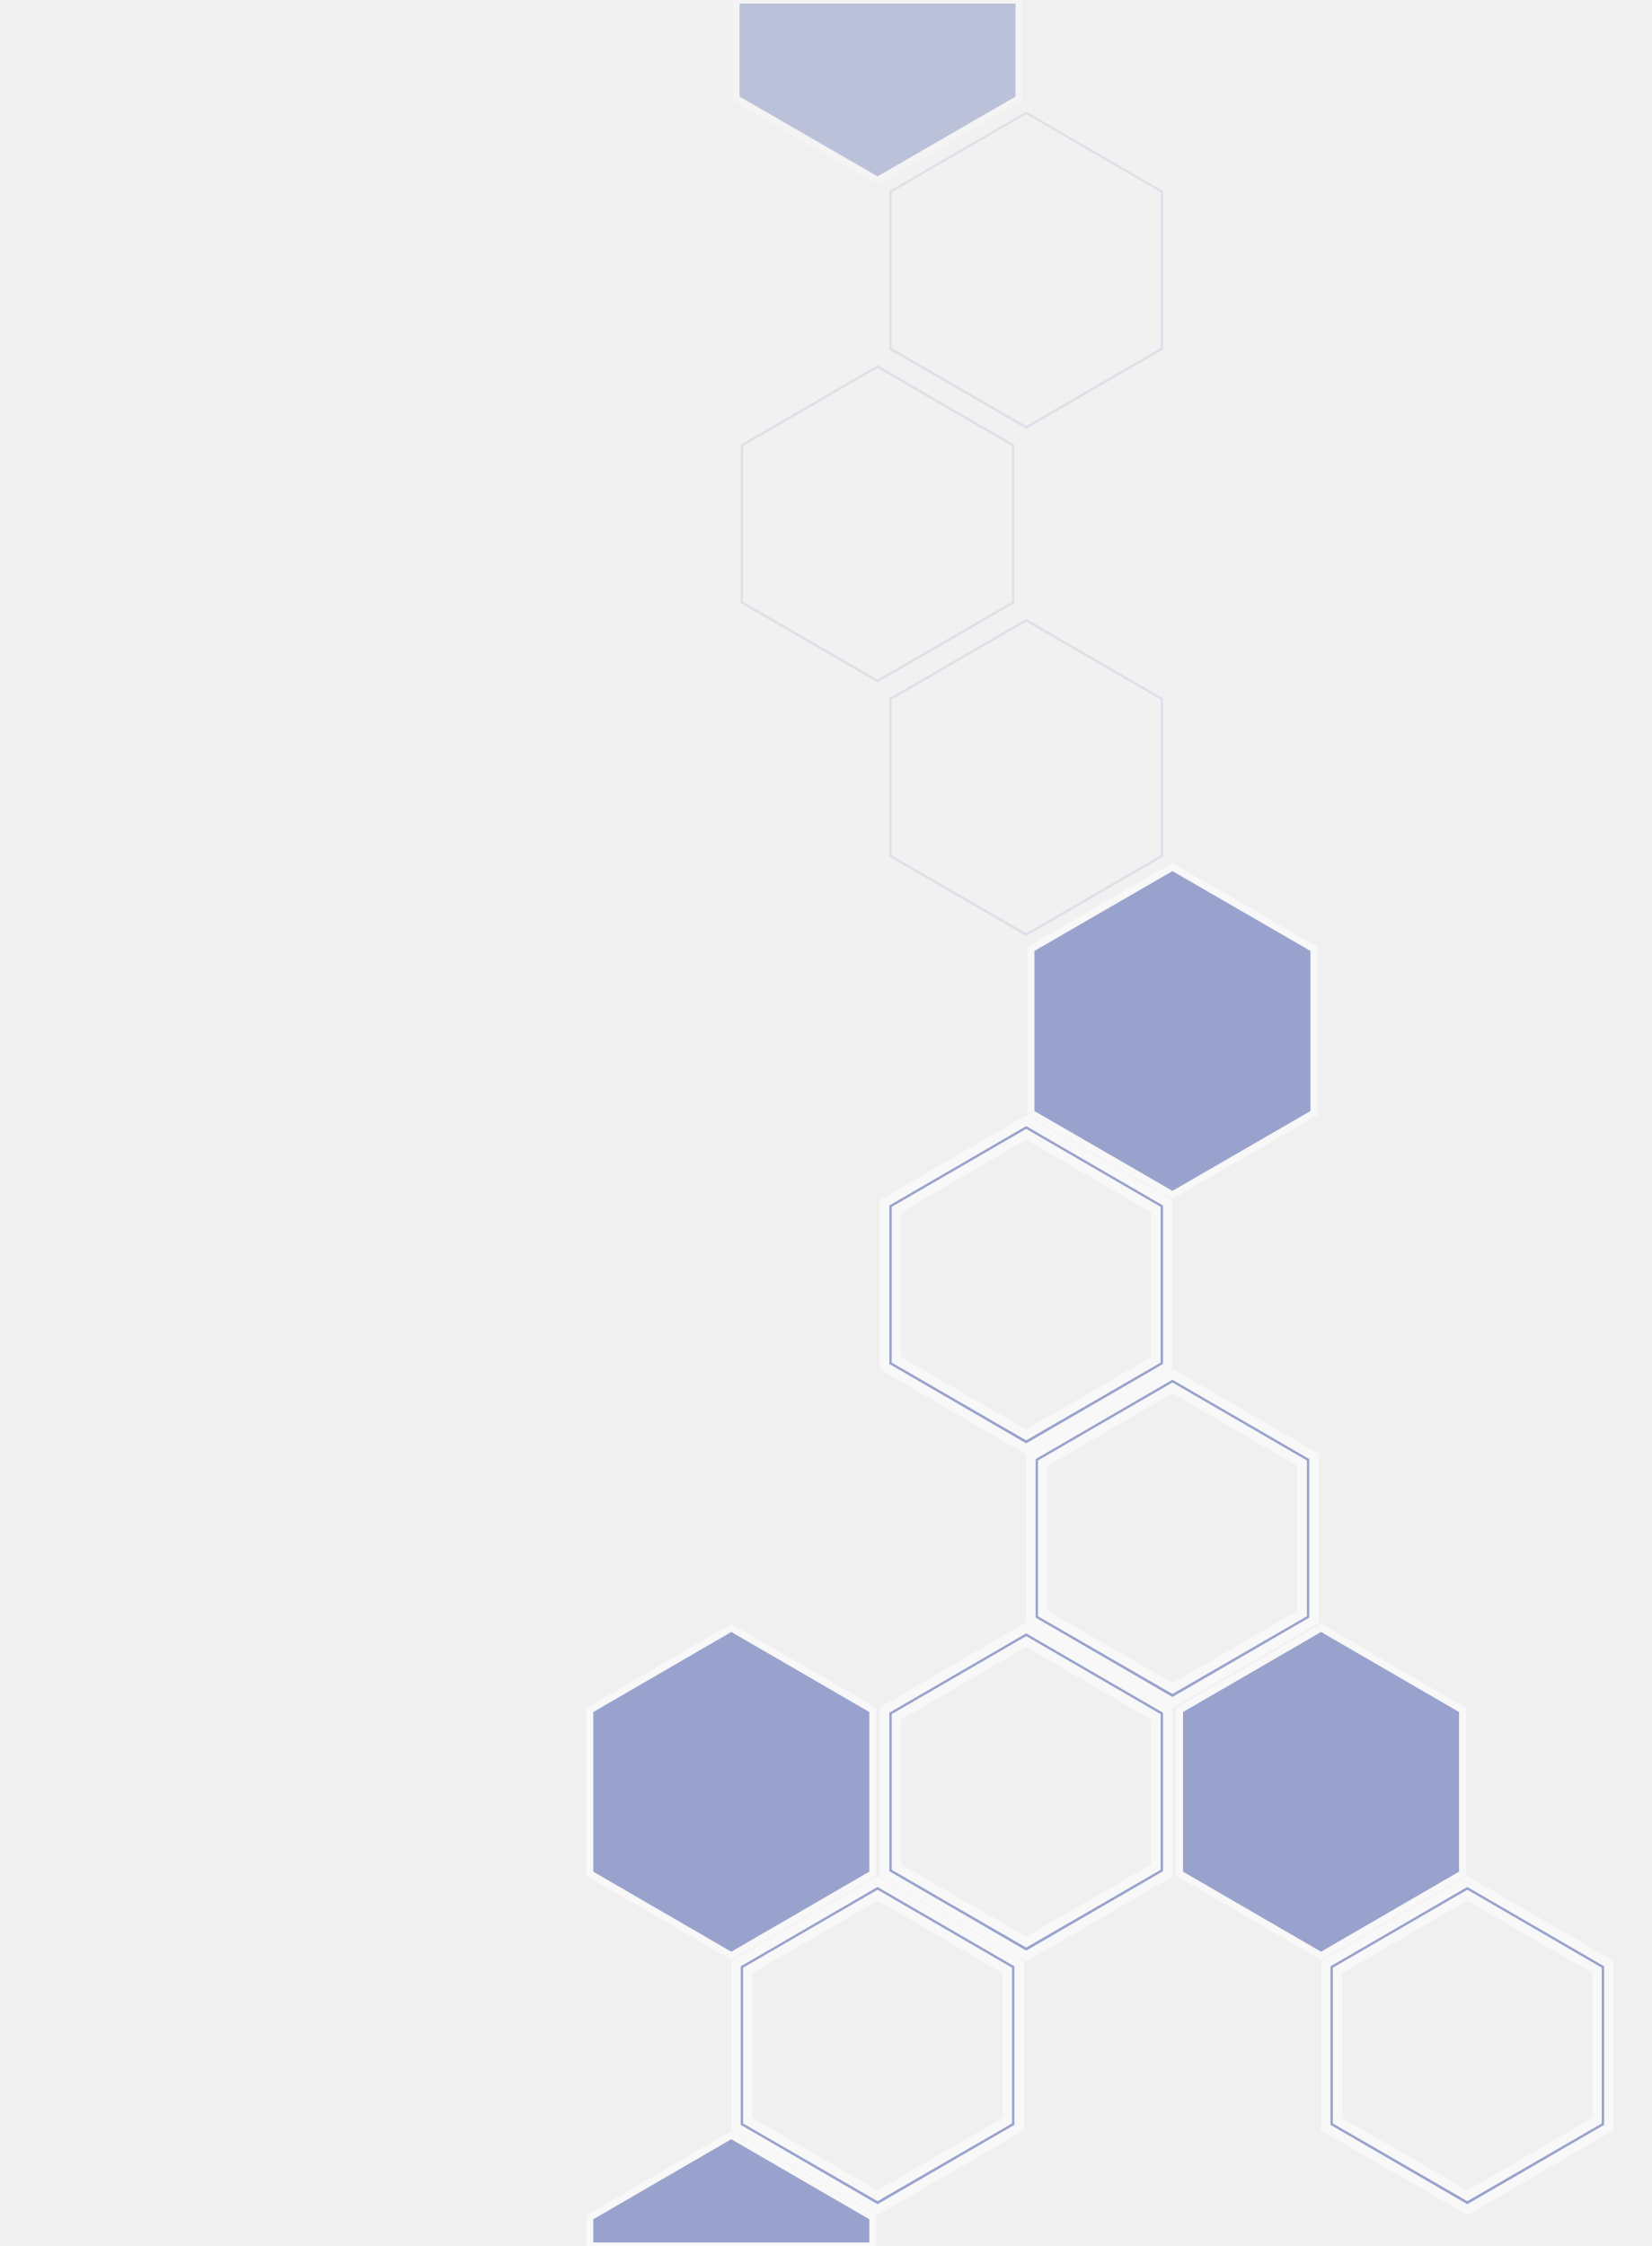
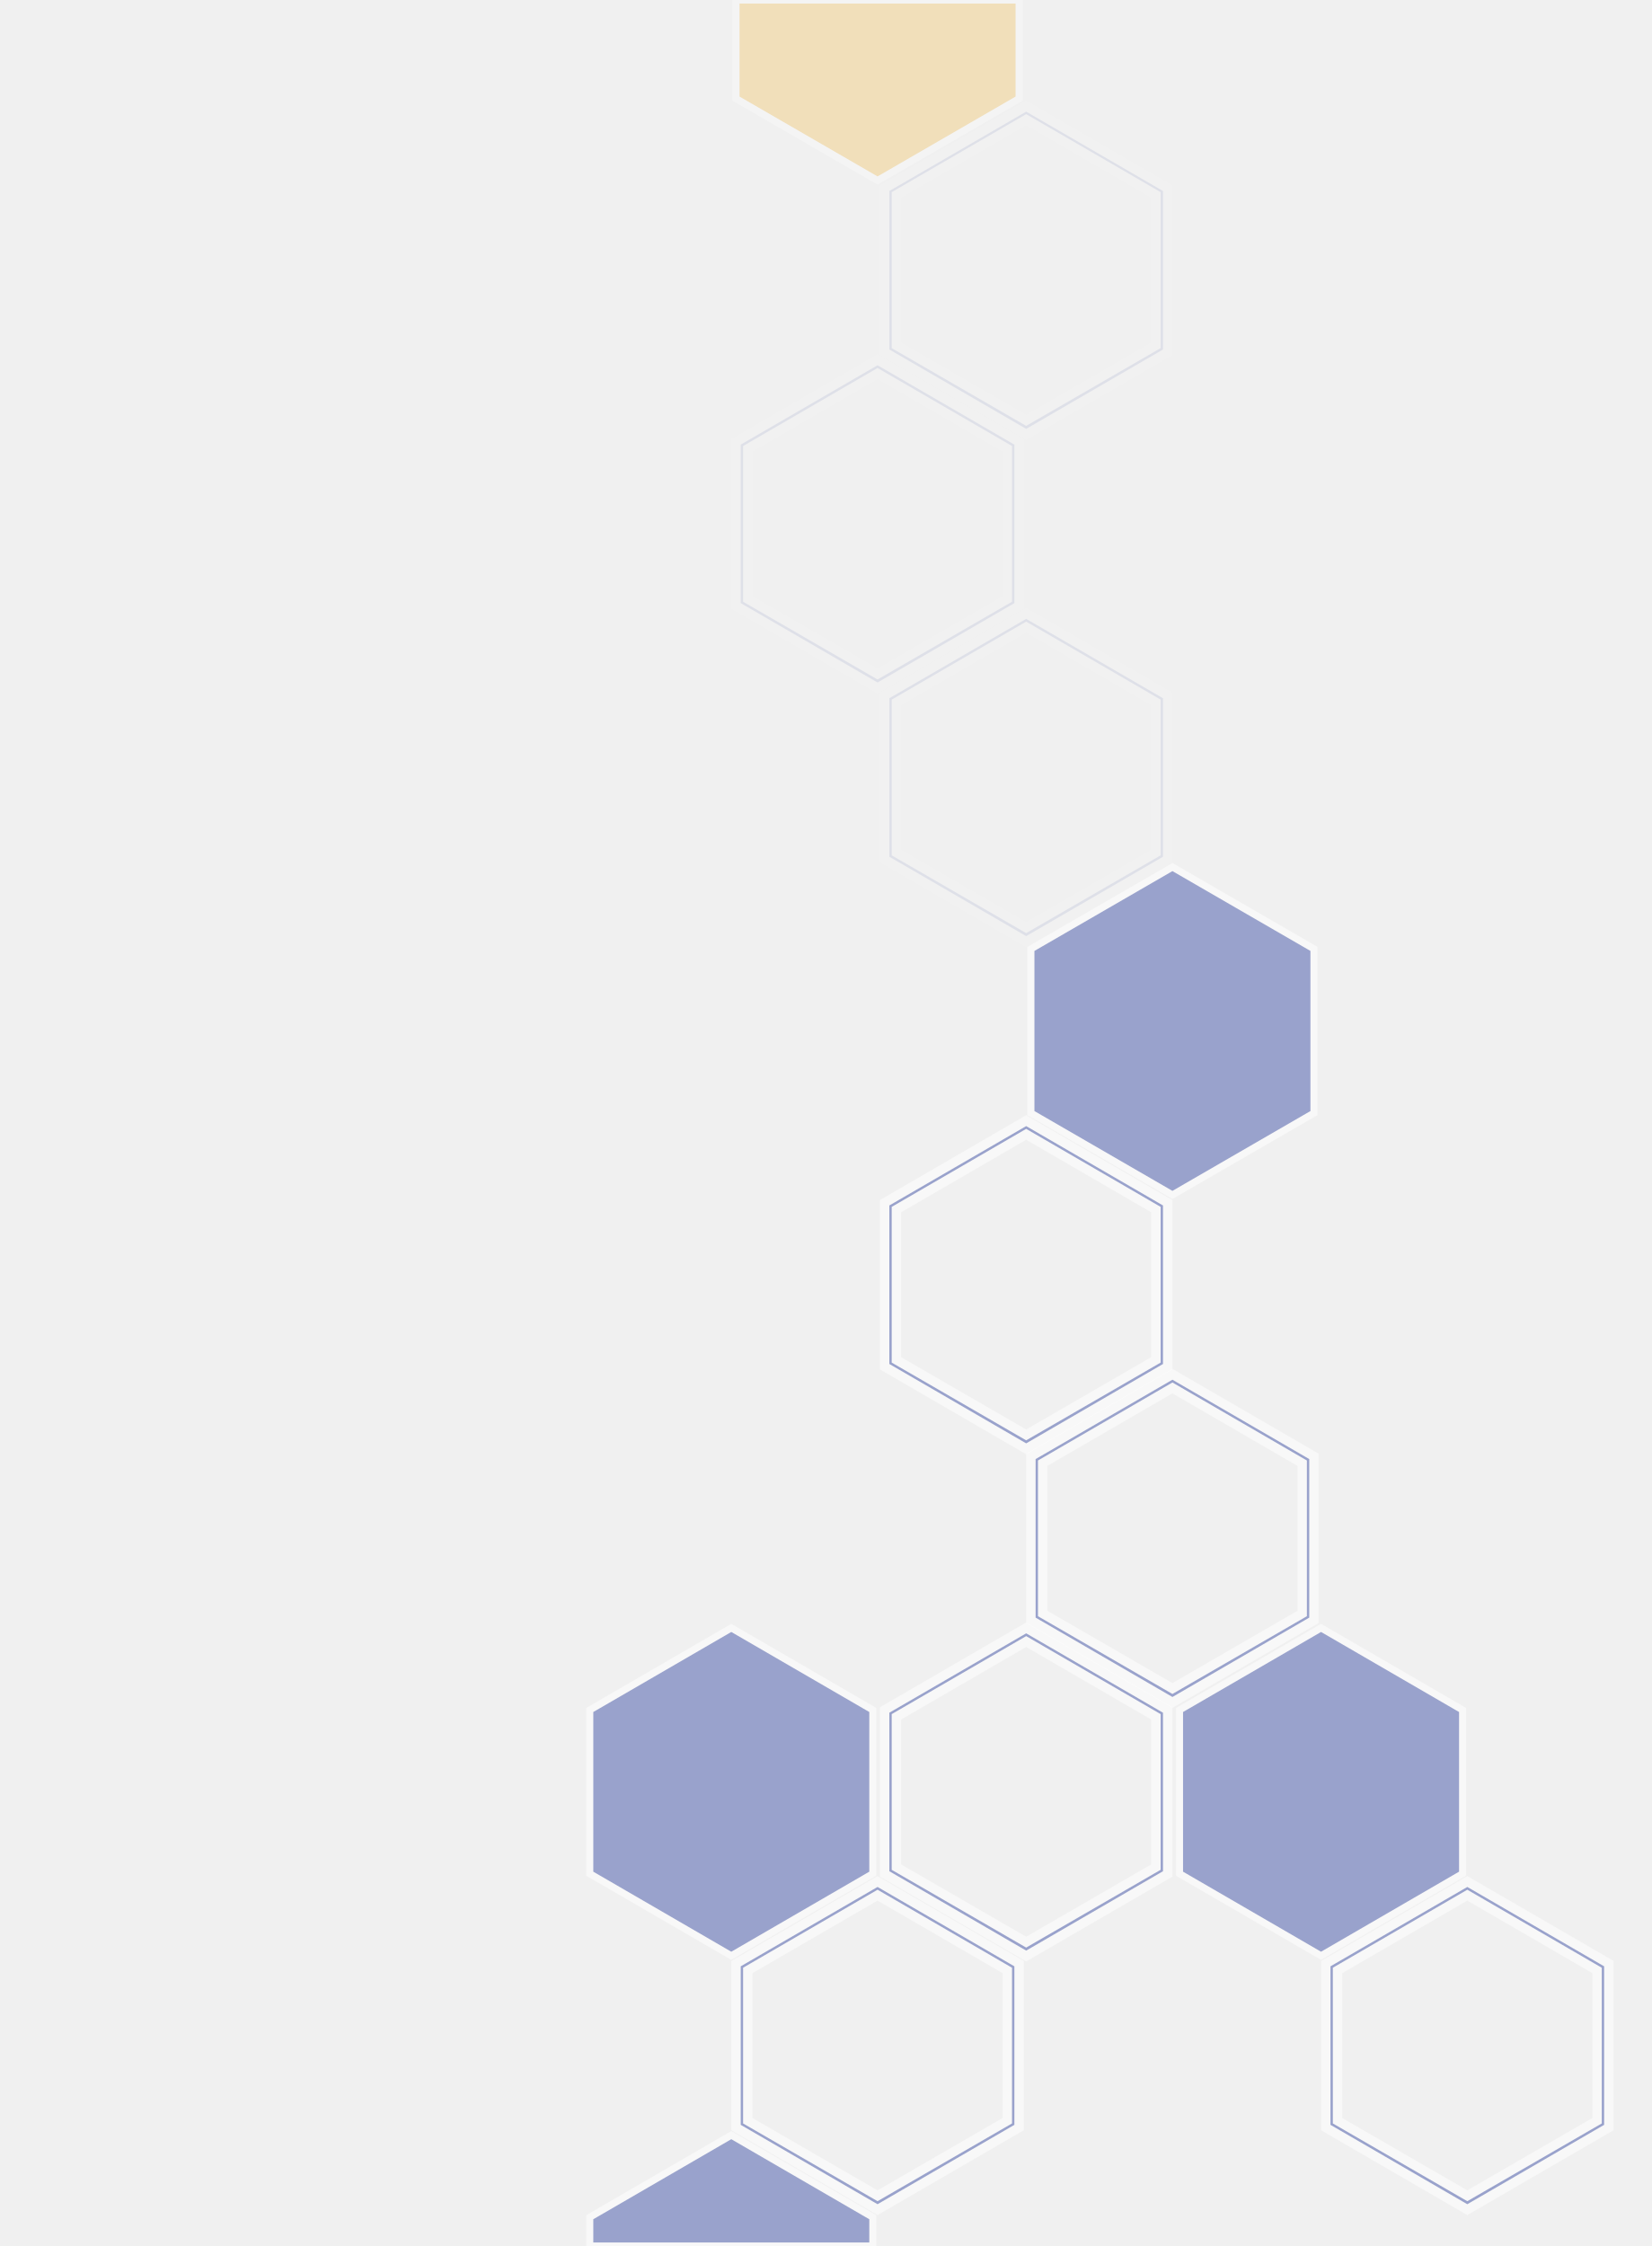
<svg xmlns="http://www.w3.org/2000/svg" version="1.1" id="Layer_1" x="0px" y="0px" viewBox="0 0 700 952" style="enable-background:new 0 0 700 952;" xml:space="preserve">
  <style type="text/css">
	.st0{opacity:0.1;}
	.st1{fill:#4254a7;stroke:#FFFFFF;stroke-width:4;}
	.st2{opacity:0.5;}
	.st3{fill:#4254a7;stroke:#FFFFFF;stroke-width:3;}
- 	.st4{fill:#4254a7; stroke:#FFFFFF;stroke-width:3; opacity: 30%;} /*top solid shape */
+ 	.st4{fill:#f4b73b; stroke:#FFFFFF;stroke-width:3; opacity: 30%;} /*top solid shape */
</style>
  <g class="st0">
    <path class="st1" d="M435,45l-60,34.8v69.5l60,34.8l60-34.8V79.8L435,45z M490,146.4l-55,31.8l-55-31.8V82.6l55-31.9l55,31.9V146.4   z" />
  </g>
  <g class="st0">
    <path class="st1" d="M435,260l-60,34.8v69.5l60,34.8l60-34.8v-69.5L435,260z M490,361.4l-55,31.8l-55-31.8v-63.7l55-31.9l55,31.9   V361.4z" />
  </g>
  <g class="st2">
    <path class="st1" d="M435,475l-60,34.8v69.5l60,34.8l60-34.8v-69.5L435,475z M490,576.4l-55,31.8l-55-31.8v-63.7l55-31.9l55,31.9   V576.4z" />
  </g>
  <g class="st2">
    <path class="st1" d="M435,690l-60,34.8v69.5l60,34.8l60-34.8v-69.5L435,690z M490,791.4l-55,31.8l-55-31.8v-63.7l55-31.9l55,31.9   V791.4z" />
  </g>
  <g class="st2">
    <polygon class="st3" points="620,794.2 620,724.8 560,690 500,724.8 500,794.2 560,829  " />
  </g>
  <g class="st2">
    <polygon class="st3" points="370,794.2 370,724.8 310,690 250,724.8 250,794.2 310,829  " />
  </g>
  <g class="st0">
    <path class="st1" d="M372,152.5l-60,34.8v69.5l60,34.8l60-34.8v-69.5L372,152.5z M427,253.9l-55,31.8l-55-31.8v-63.7l55-31.9   l55,31.9V253.9z" />
  </g>
  <g class="st2">
    <polygon class="st3" points="557,471.8 557,402.2 497,367.5 437,402.2 437,471.8 497,506.5  " />
  </g>
  <g class="st2">
    <path class="st1" d="M497,582.5l-60,34.8v69.5l60,34.8l60-34.8v-69.5L497,582.5z M552,683.9l-55,31.8l-55-31.8v-63.7l55-31.9   l55,31.9V683.9z" />
  </g>
  <g class="st2">
    <path class="st1" d="M372,797.5l-60,34.8v69.5l60,34.8l60-34.8v-69.5L372,797.5z M427,898.9l-55,31.8l-55-31.8v-63.7l55-31.9   l55,31.9V898.9z" />
  </g>
  <g class="st2">
    <path class="st1" d="M622,797.5l-60,34.8v69.5l60,34.8l60-34.8v-69.5L622,797.5z M677,898.9l-55,31.8l-55-31.8v-63.7l55-31.9   l55,31.9V898.9z" />
  </g>
  <polygon class="st4" points="372,76.5 432,41.8 432,0 312,0 312,41.8 " />
  <g class="st2">
    <polygon class="st3" points="370,939.8 310,905 250,939.8 250,952 370,952  " />
  </g>
</svg>
